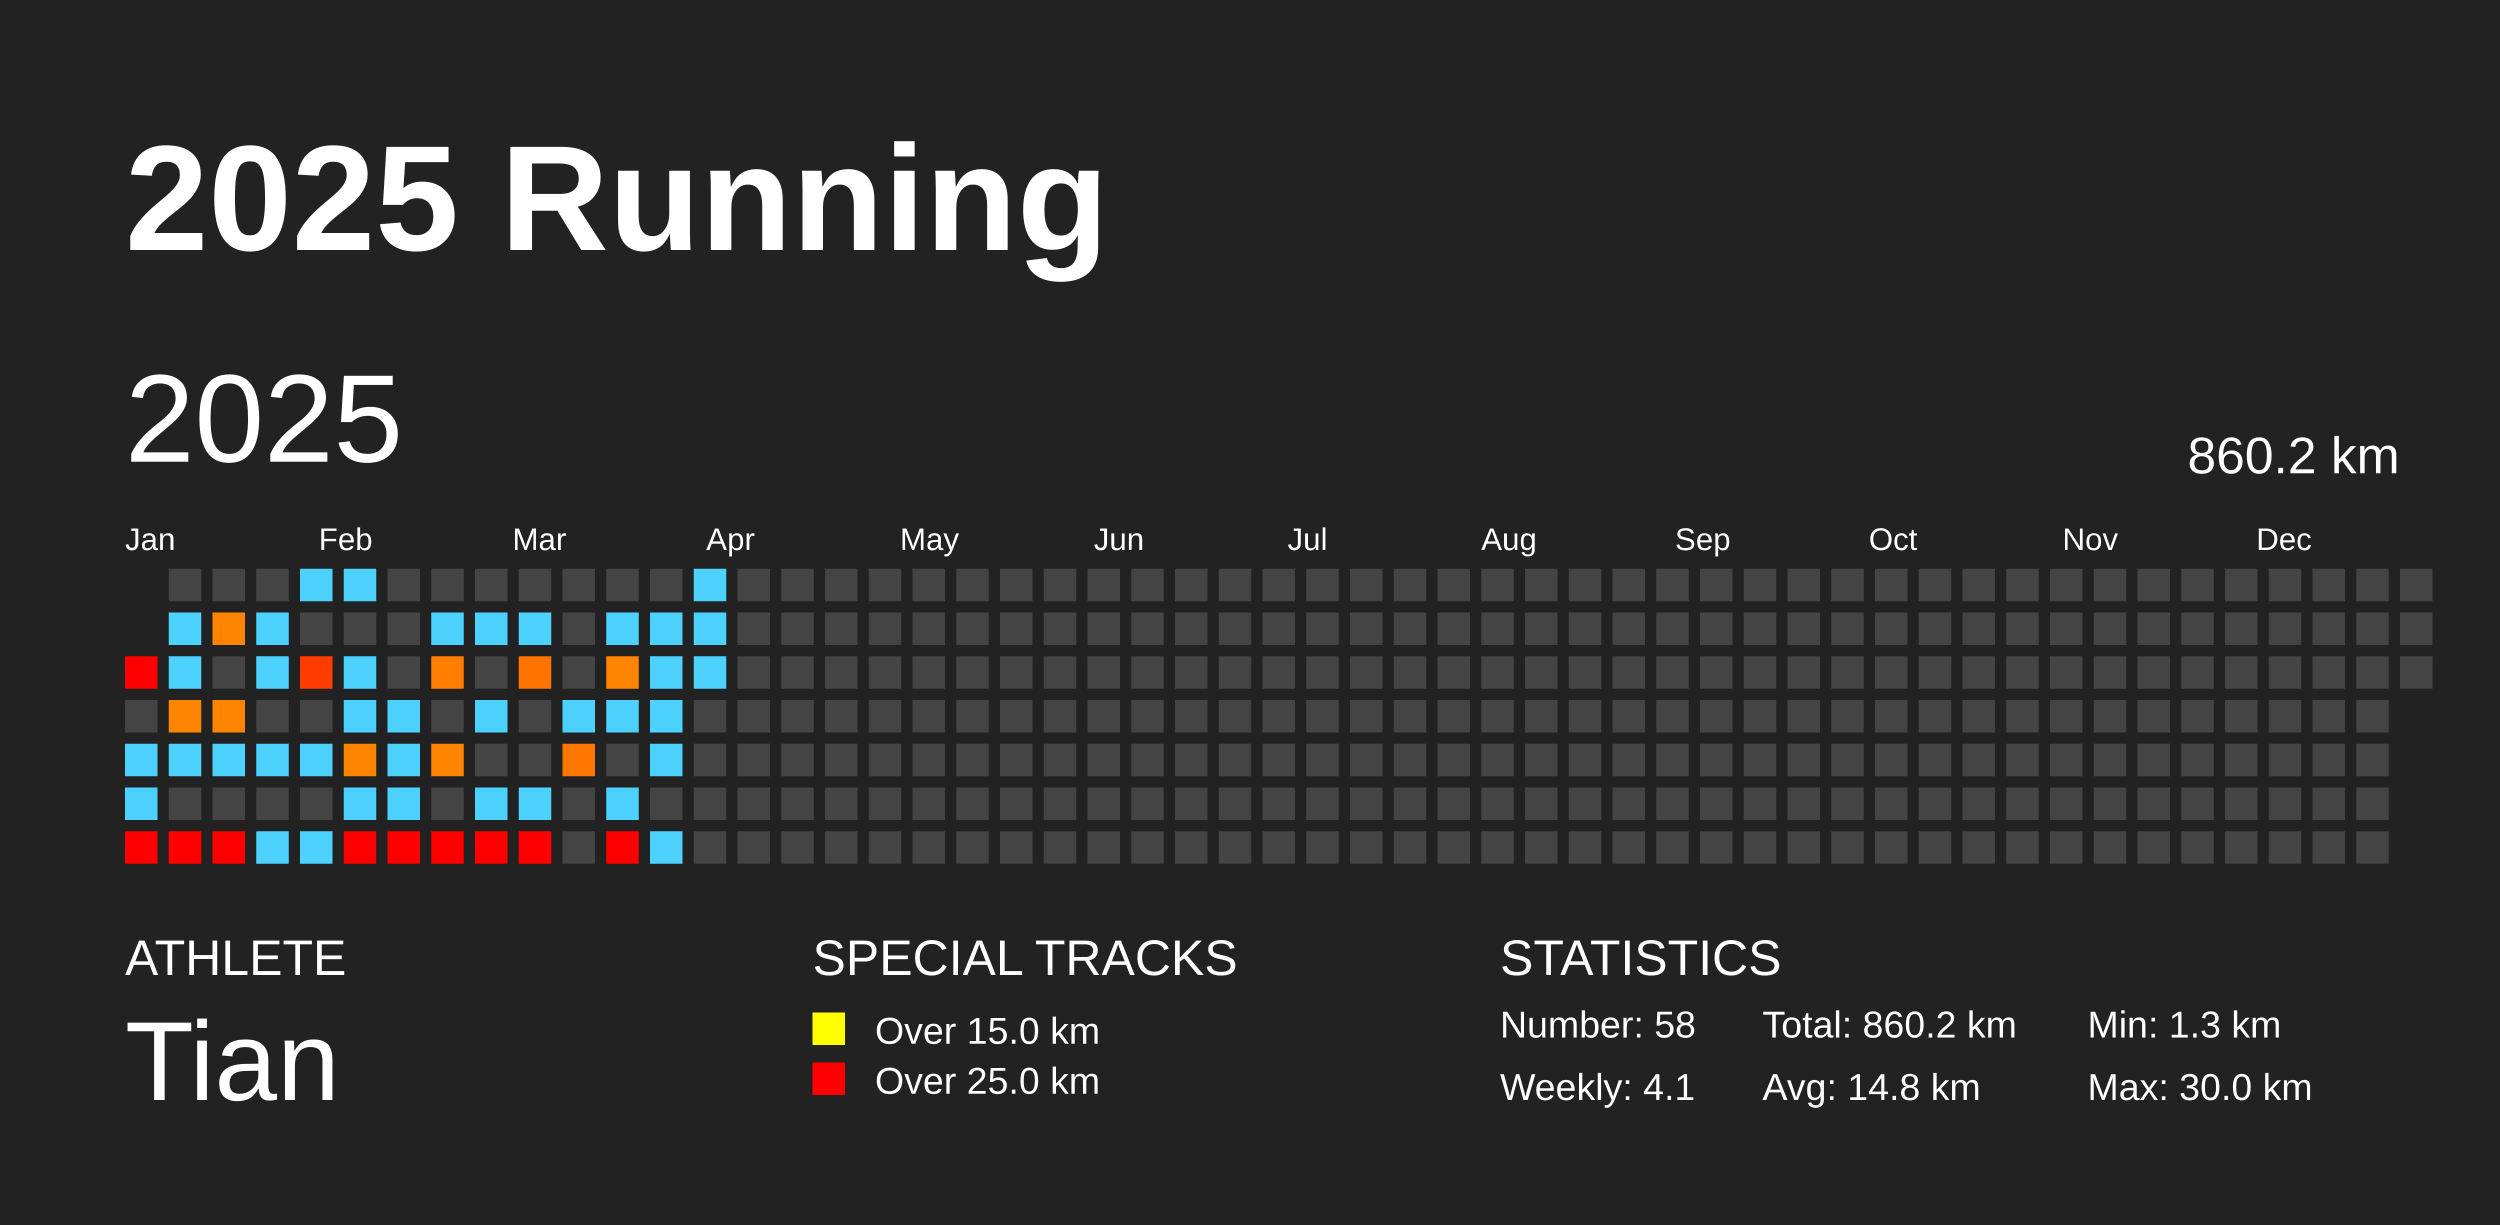
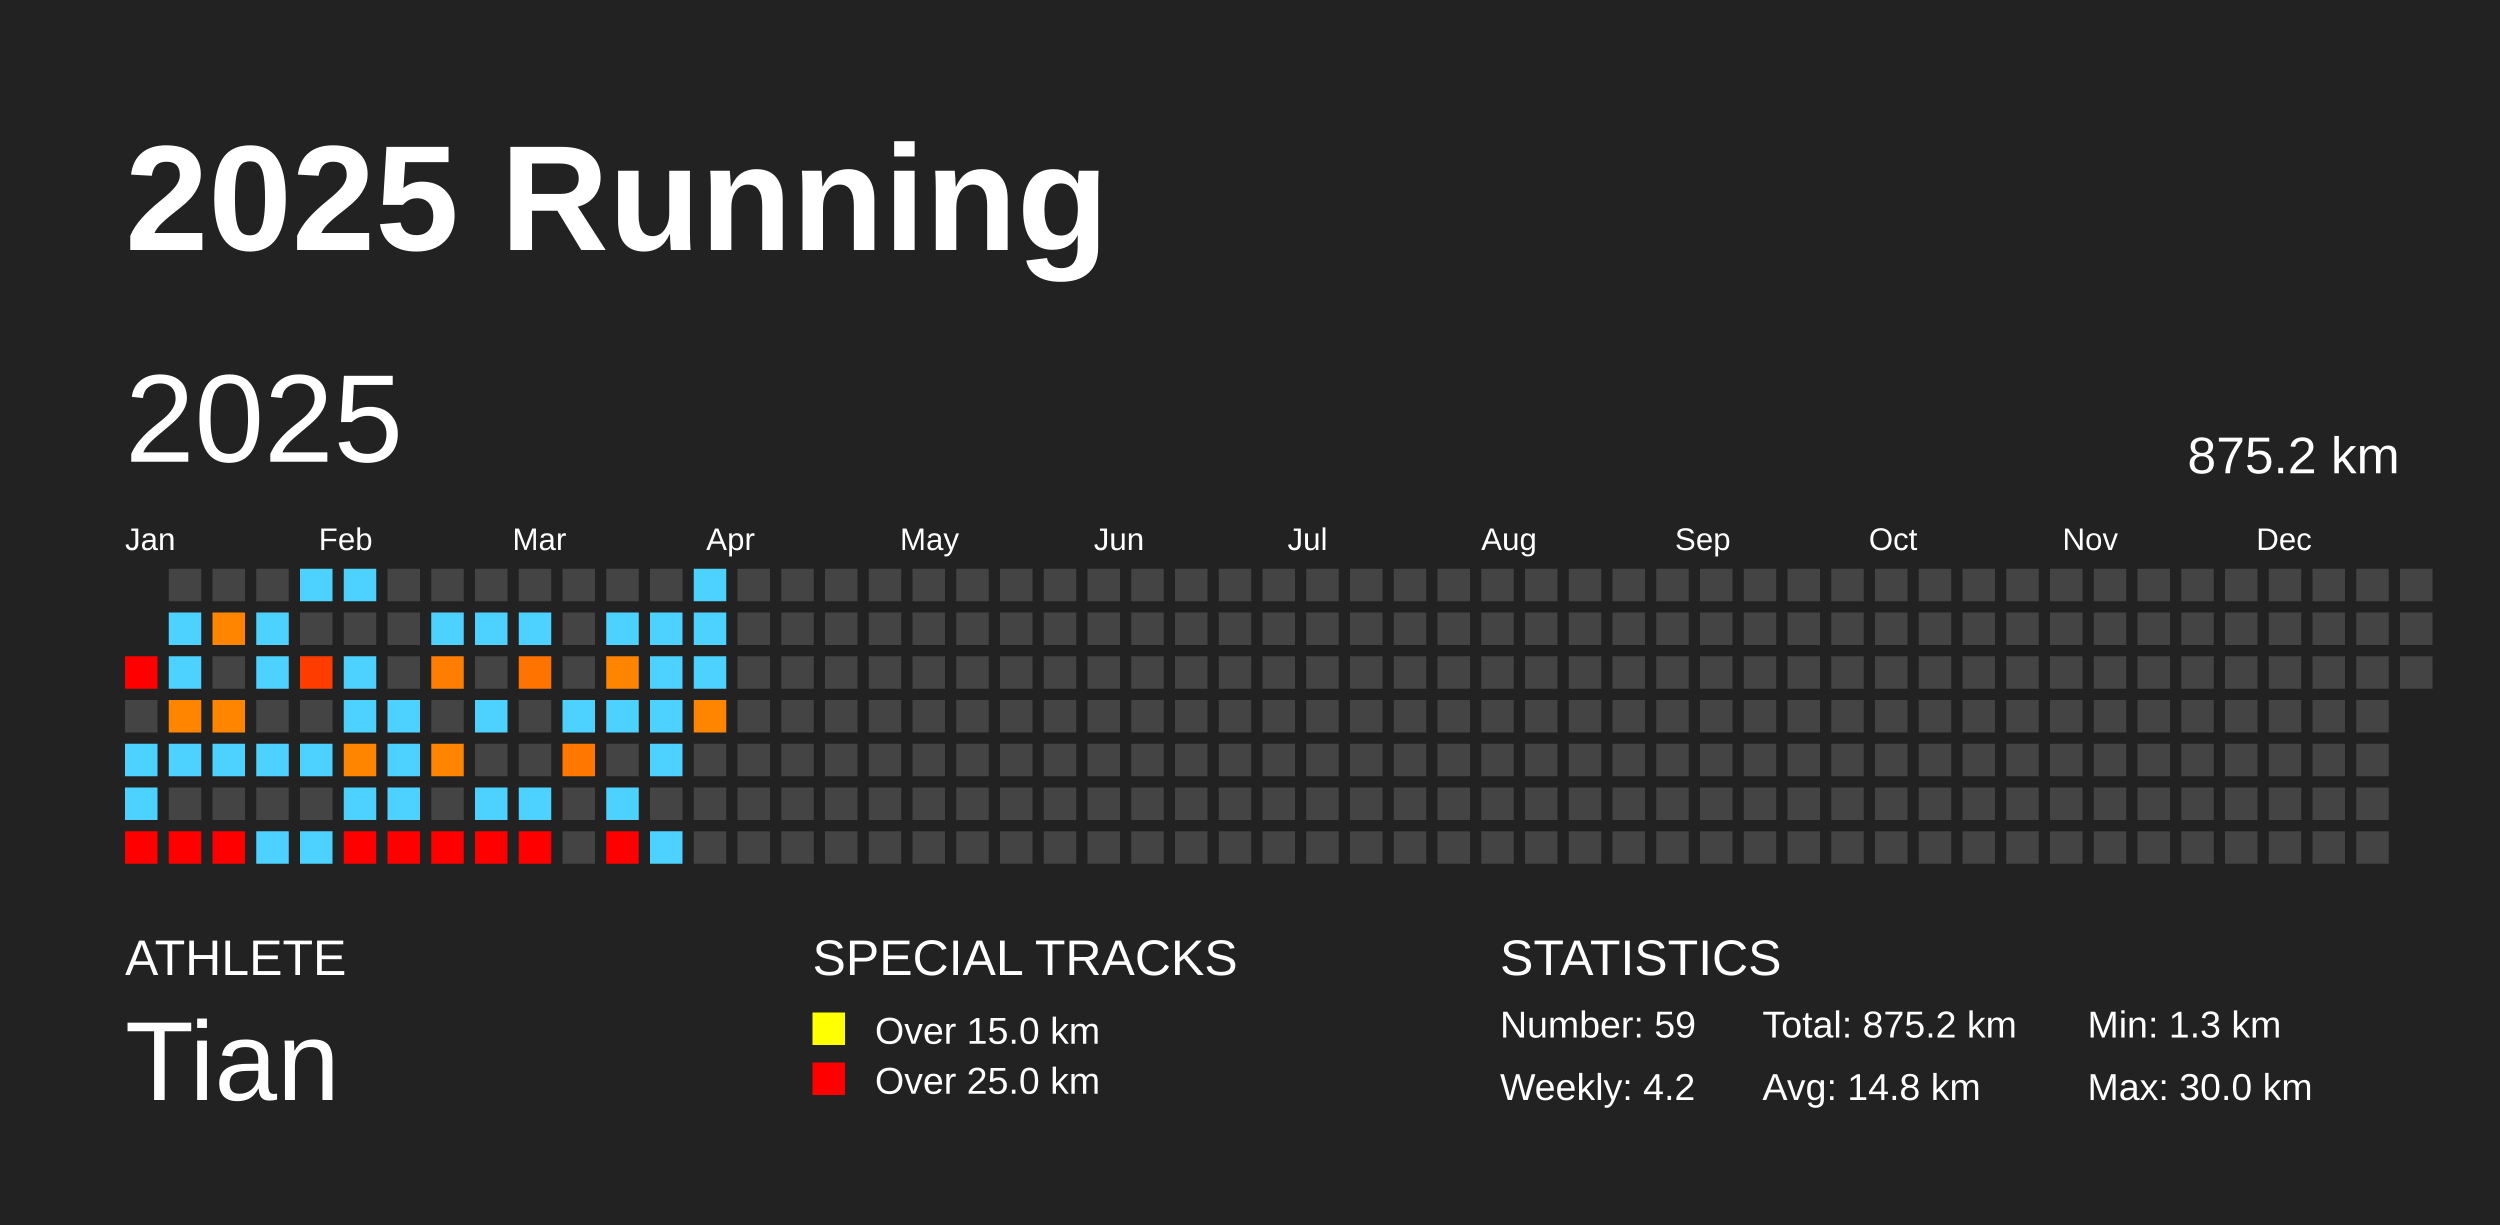
<svg xmlns="http://www.w3.org/2000/svg" baseProfile="full" height="98mm" version="1.1" viewBox="0,0,200,98" width="200mm">
  <defs />
  <rect fill="#222222" height="98" width="200" x="0" y="0" />
  <text fill="#FFFFFF" style="font-size:12px; font-family:Arial; font-weight:bold;" x="10" y="20">2025 Running</text>
  <text fill="#FFFFFF" style="font-size:4px; font-family:Arial" x="10" y="78">ATHLETE</text>
  <text fill="#FFFFFF" style="font-size:9px; font-family:Arial" x="10" y="88">Tian</text>
  <text fill="#FFFFFF" style="font-size:4px; font-family:Arial" x="65" y="78">SPECIAL TRACKS</text>
  <rect fill="yellow" height="2.6" width="2.6" x="65" y="81" />
  <text fill="#FFFFFF" style="font-size:3px; font-family:Arial" x="70" y="83.5">Over 15.0 km</text>
  <rect fill="red" height="2.6" width="2.6" x="65" y="85" />
  <text fill="#FFFFFF" style="font-size:3px; font-family:Arial" x="70" y="87.5">Over 25.0 km</text>
  <text fill="#FFFFFF" style="font-size:4px; font-family:Arial" x="120" y="78">STATISTICS</text>
-   <text fill="#FFFFFF" style="font-size:3px; font-family:Arial" x="120" y="83">Number: 58</text>
-   <text fill="#FFFFFF" style="font-size:3px; font-family:Arial" x="120" y="88">Weekly: 4.1</text>
-   <text fill="#FFFFFF" style="font-size:3px; font-family:Arial" x="141" y="83">Total: 860.2 km</text>
+   <text fill="#FFFFFF" style="font-size:3px; font-family:Arial" x="120" y="83">Number: 59</text>
+   <text fill="#FFFFFF" style="font-size:3px; font-family:Arial" x="120" y="88">Weekly: 4.2</text>
+   <text fill="#FFFFFF" style="font-size:3px; font-family:Arial" x="141" y="83">Total: 875.2 km</text>
  <text fill="#FFFFFF" style="font-size:3px; font-family:Arial" x="141" y="88">Avg: 14.8 km</text>
  <text fill="#FFFFFF" style="font-size:3px; font-family:Arial" x="167" y="83">Min: 1.3 km</text>
  <text fill="#FFFFFF" style="font-size:3px; font-family:Arial" x="167" y="88">Max: 30.0 km</text>
  <text dominant-baseline="hanging" fill="#FFFFFF" style="font-size:10.0px; font-family:Arial;" x="10" y="30">2025</text>
-   <text dominant-baseline="hanging" fill="#FFFFFF" style="font-size:4.125px; font-family:Arial;" x="175" y="35">860.2 km</text>
+   <text dominant-baseline="hanging" fill="#FFFFFF" style="font-size:4.125px; font-family:Arial;" x="175" y="35">875.2 km</text>
  <text fill="#FFFFFF" style="font-size:2.5px; font-family:Arial" x="10.0" y="44">Jan</text>
  <text fill="#FFFFFF" style="font-size:2.5px; font-family:Arial" x="25.5" y="44">Feb</text>
  <text fill="#FFFFFF" style="font-size:2.5px; font-family:Arial" x="41.0" y="44">Mar</text>
  <text fill="#FFFFFF" style="font-size:2.5px; font-family:Arial" x="56.5" y="44">Apr</text>
  <text fill="#FFFFFF" style="font-size:2.5px; font-family:Arial" x="72.0" y="44">May</text>
  <text fill="#FFFFFF" style="font-size:2.5px; font-family:Arial" x="87.5" y="44">Jun</text>
  <text fill="#FFFFFF" style="font-size:2.5px; font-family:Arial" x="103.0" y="44">Jul</text>
  <text fill="#FFFFFF" style="font-size:2.5px; font-family:Arial" x="118.5" y="44">Aug</text>
  <text fill="#FFFFFF" style="font-size:2.5px; font-family:Arial" x="134.0" y="44">Sep</text>
  <text fill="#FFFFFF" style="font-size:2.5px; font-family:Arial" x="149.5" y="44">Oct</text>
  <text fill="#FFFFFF" style="font-size:2.5px; font-family:Arial" x="165.0" y="44">Nov</text>
  <text fill="#FFFFFF" style="font-size:2.5px; font-family:Arial" x="180.5" y="44">Dec</text>
  <rect fill="red" height="2.6" width="2.6" x="10.0" y="52.5" />
  <rect fill="#444444" height="2.6" width="2.6" x="10.0" y="56.0" />
  <rect fill="#4dd2ff" height="2.6" width="2.6" x="10.0" y="59.5" />
  <rect fill="#4dd2ff" height="2.6" width="2.6" x="10.0" y="63.0" />
  <rect fill="red" height="2.6" width="2.6" x="10.0" y="66.5" />
  <rect fill="#444444" height="2.6" width="2.6" x="13.5" y="45.5" />
  <rect fill="#4dd2ff" height="2.6" width="2.6" x="13.5" y="49.0" />
  <rect fill="#4dd2ff" height="2.6" width="2.6" x="13.5" y="52.5" />
  <rect fill="#ff8500" height="2.6" width="2.6" x="13.5" y="56.0" />
  <rect fill="#4dd2ff" height="2.6" width="2.6" x="13.5" y="59.5" />
  <rect fill="#444444" height="2.6" width="2.6" x="13.5" y="63.0" />
  <rect fill="red" height="2.6" width="2.6" x="13.5" y="66.5" />
  <rect fill="#444444" height="2.6" width="2.6" x="17.0" y="45.5" />
  <rect fill="#ff8500" height="2.6" width="2.6" x="17.0" y="49.0" />
  <rect fill="#444444" height="2.6" width="2.6" x="17.0" y="52.5" />
  <rect fill="#ff8500" height="2.6" width="2.6" x="17.0" y="56.0" />
  <rect fill="#4dd2ff" height="2.6" width="2.6" x="17.0" y="59.5" />
  <rect fill="#444444" height="2.6" width="2.6" x="17.0" y="63.0" />
  <rect fill="red" height="2.6" width="2.6" x="17.0" y="66.5" />
  <rect fill="#444444" height="2.6" width="2.6" x="20.5" y="45.5" />
  <rect fill="#4dd2ff" height="2.6" width="2.6" x="20.5" y="49.0" />
  <rect fill="#4dd2ff" height="2.6" width="2.6" x="20.5" y="52.5" />
  <rect fill="#444444" height="2.6" width="2.6" x="20.5" y="56.0" />
  <rect fill="#4dd2ff" height="2.6" width="2.6" x="20.5" y="59.5" />
  <rect fill="#444444" height="2.6" width="2.6" x="20.5" y="63.0" />
  <rect fill="#4dd2ff" height="2.6" width="2.6" x="20.5" y="66.5" />
  <rect fill="#4dd2ff" height="2.6" width="2.6" x="24.0" y="45.5" />
  <rect fill="#444444" height="2.6" width="2.6" x="24.0" y="49.0" />
  <rect fill="#ff3c00" height="2.6" width="2.6" x="24.0" y="52.5" />
  <rect fill="#444444" height="2.6" width="2.6" x="24.0" y="56.0" />
  <rect fill="#4dd2ff" height="2.6" width="2.6" x="24.0" y="59.5" />
  <rect fill="#444444" height="2.6" width="2.6" x="24.0" y="63.0" />
  <rect fill="#4dd2ff" height="2.6" width="2.6" x="24.0" y="66.5" />
  <rect fill="#4dd2ff" height="2.6" width="2.6" x="27.5" y="45.5" />
  <rect fill="#444444" height="2.6" width="2.6" x="27.5" y="49.0" />
  <rect fill="#4dd2ff" height="2.6" width="2.6" x="27.5" y="52.5" />
  <rect fill="#4dd2ff" height="2.6" width="2.6" x="27.5" y="56.0" />
  <rect fill="#ff8500" height="2.6" width="2.6" x="27.5" y="59.5" />
  <rect fill="#4dd2ff" height="2.6" width="2.6" x="27.5" y="63.0" />
  <rect fill="red" height="2.6" width="2.6" x="27.5" y="66.5" />
  <rect fill="#444444" height="2.6" width="2.6" x="31.0" y="45.5" />
  <rect fill="#444444" height="2.6" width="2.6" x="31.0" y="49.0" />
  <rect fill="#444444" height="2.6" width="2.6" x="31.0" y="52.5" />
  <rect fill="#4dd2ff" height="2.6" width="2.6" x="31.0" y="56.0" />
  <rect fill="#4dd2ff" height="2.6" width="2.6" x="31.0" y="59.5" />
  <rect fill="#4dd2ff" height="2.6" width="2.6" x="31.0" y="63.0" />
  <rect fill="red" height="2.6" width="2.6" x="31.0" y="66.5" />
  <rect fill="#444444" height="2.6" width="2.6" x="34.5" y="45.5" />
  <rect fill="#4dd2ff" height="2.6" width="2.6" x="34.5" y="49.0" />
  <rect fill="#ff7d00" height="2.6" width="2.6" x="34.5" y="52.5" />
  <rect fill="#444444" height="2.6" width="2.6" x="34.5" y="56.0" />
  <rect fill="#ff8500" height="2.6" width="2.6" x="34.5" y="59.5" />
  <rect fill="#444444" height="2.6" width="2.6" x="34.5" y="63.0" />
  <rect fill="red" height="2.6" width="2.6" x="34.5" y="66.5" />
  <rect fill="#444444" height="2.6" width="2.6" x="38.0" y="45.5" />
  <rect fill="#4dd2ff" height="2.6" width="2.6" x="38.0" y="49.0" />
  <rect fill="#444444" height="2.6" width="2.6" x="38.0" y="52.5" />
  <rect fill="#4dd2ff" height="2.6" width="2.6" x="38.0" y="56.0" />
  <rect fill="#444444" height="2.6" width="2.6" x="38.0" y="59.5" />
  <rect fill="#4dd2ff" height="2.6" width="2.6" x="38.0" y="63.0" />
  <rect fill="red" height="2.6" width="2.6" x="38.0" y="66.5" />
  <rect fill="#444444" height="2.6" width="2.6" x="41.5" y="45.5" />
  <rect fill="#4dd2ff" height="2.6" width="2.6" x="41.5" y="49.0" />
  <rect fill="#ff7400" height="2.6" width="2.6" x="41.5" y="52.5" />
  <rect fill="#444444" height="2.6" width="2.6" x="41.5" y="56.0" />
  <rect fill="#444444" height="2.6" width="2.6" x="41.5" y="59.5" />
  <rect fill="#4dd2ff" height="2.6" width="2.6" x="41.5" y="63.0" />
  <rect fill="red" height="2.6" width="2.6" x="41.5" y="66.5" />
  <rect fill="#444444" height="2.6" width="2.6" x="45.0" y="45.5" />
  <rect fill="#444444" height="2.6" width="2.6" x="45.0" y="49.0" />
  <rect fill="#444444" height="2.6" width="2.6" x="45.0" y="52.5" />
  <rect fill="#4dd2ff" height="2.6" width="2.6" x="45.0" y="56.0" />
  <rect fill="#ff7700" height="2.6" width="2.6" x="45.0" y="59.5" />
  <rect fill="#444444" height="2.6" width="2.6" x="45.0" y="63.0" />
  <rect fill="#444444" height="2.6" width="2.6" x="45.0" y="66.5" />
  <rect fill="#444444" height="2.6" width="2.6" x="48.5" y="45.5" />
  <rect fill="#4dd2ff" height="2.6" width="2.6" x="48.5" y="49.0" />
  <rect fill="#ff8500" height="2.6" width="2.6" x="48.5" y="52.5" />
  <rect fill="#4dd2ff" height="2.6" width="2.6" x="48.5" y="56.0" />
  <rect fill="#444444" height="2.6" width="2.6" x="48.5" y="59.5" />
  <rect fill="#4dd2ff" height="2.6" width="2.6" x="48.5" y="63.0" />
  <rect fill="red" height="2.6" width="2.6" x="48.5" y="66.5" />
  <rect fill="#444444" height="2.6" width="2.6" x="52.0" y="45.5" />
  <rect fill="#4dd2ff" height="2.6" width="2.6" x="52.0" y="49.0" />
  <rect fill="#4dd2ff" height="2.6" width="2.6" x="52.0" y="52.5" />
  <rect fill="#4dd2ff" height="2.6" width="2.6" x="52.0" y="56.0" />
  <rect fill="#4dd2ff" height="2.6" width="2.6" x="52.0" y="59.5" />
  <rect fill="#444444" height="2.6" width="2.6" x="52.0" y="63.0" />
  <rect fill="#4dd2ff" height="2.6" width="2.6" x="52.0" y="66.5" />
  <rect fill="#4dd2ff" height="2.6" width="2.6" x="55.5" y="45.5" />
  <rect fill="#4dd2ff" height="2.6" width="2.6" x="55.5" y="49.0" />
  <rect fill="#4dd2ff" height="2.6" width="2.6" x="55.5" y="52.5" />
-   <rect fill="#444444" height="2.6" width="2.6" x="55.5" y="56.0" />
+   <rect fill="#ff8500" height="2.6" width="2.6" x="55.5" y="56.0" />
  <rect fill="#444444" height="2.6" width="2.6" x="55.5" y="59.5" />
  <rect fill="#444444" height="2.6" width="2.6" x="55.5" y="63.0" />
  <rect fill="#444444" height="2.6" width="2.6" x="55.5" y="66.5" />
  <rect fill="#444444" height="2.6" width="2.6" x="59.0" y="45.5" />
  <rect fill="#444444" height="2.6" width="2.6" x="59.0" y="49.0" />
  <rect fill="#444444" height="2.6" width="2.6" x="59.0" y="52.5" />
  <rect fill="#444444" height="2.6" width="2.6" x="59.0" y="56.0" />
  <rect fill="#444444" height="2.6" width="2.6" x="59.0" y="59.5" />
  <rect fill="#444444" height="2.6" width="2.6" x="59.0" y="63.0" />
  <rect fill="#444444" height="2.6" width="2.6" x="59.0" y="66.5" />
  <rect fill="#444444" height="2.6" width="2.6" x="62.5" y="45.5" />
  <rect fill="#444444" height="2.6" width="2.6" x="62.5" y="49.0" />
  <rect fill="#444444" height="2.6" width="2.6" x="62.5" y="52.5" />
  <rect fill="#444444" height="2.6" width="2.6" x="62.5" y="56.0" />
  <rect fill="#444444" height="2.6" width="2.6" x="62.5" y="59.5" />
  <rect fill="#444444" height="2.6" width="2.6" x="62.5" y="63.0" />
  <rect fill="#444444" height="2.6" width="2.6" x="62.5" y="66.5" />
  <rect fill="#444444" height="2.6" width="2.6" x="66.0" y="45.5" />
  <rect fill="#444444" height="2.6" width="2.6" x="66.0" y="49.0" />
  <rect fill="#444444" height="2.6" width="2.6" x="66.0" y="52.5" />
  <rect fill="#444444" height="2.6" width="2.6" x="66.0" y="56.0" />
  <rect fill="#444444" height="2.6" width="2.6" x="66.0" y="59.5" />
  <rect fill="#444444" height="2.6" width="2.6" x="66.0" y="63.0" />
  <rect fill="#444444" height="2.6" width="2.6" x="66.0" y="66.5" />
  <rect fill="#444444" height="2.6" width="2.6" x="69.5" y="45.5" />
  <rect fill="#444444" height="2.6" width="2.6" x="69.5" y="49.0" />
  <rect fill="#444444" height="2.6" width="2.6" x="69.5" y="52.5" />
  <rect fill="#444444" height="2.6" width="2.6" x="69.5" y="56.0" />
  <rect fill="#444444" height="2.6" width="2.6" x="69.5" y="59.5" />
  <rect fill="#444444" height="2.6" width="2.6" x="69.5" y="63.0" />
  <rect fill="#444444" height="2.6" width="2.6" x="69.5" y="66.5" />
  <rect fill="#444444" height="2.6" width="2.6" x="73.0" y="45.5" />
  <rect fill="#444444" height="2.6" width="2.6" x="73.0" y="49.0" />
  <rect fill="#444444" height="2.6" width="2.6" x="73.0" y="52.5" />
  <rect fill="#444444" height="2.6" width="2.6" x="73.0" y="56.0" />
  <rect fill="#444444" height="2.6" width="2.6" x="73.0" y="59.5" />
  <rect fill="#444444" height="2.6" width="2.6" x="73.0" y="63.0" />
  <rect fill="#444444" height="2.6" width="2.6" x="73.0" y="66.5" />
  <rect fill="#444444" height="2.6" width="2.6" x="76.5" y="45.5" />
  <rect fill="#444444" height="2.6" width="2.6" x="76.5" y="49.0" />
  <rect fill="#444444" height="2.6" width="2.6" x="76.5" y="52.5" />
  <rect fill="#444444" height="2.6" width="2.6" x="76.5" y="56.0" />
  <rect fill="#444444" height="2.6" width="2.6" x="76.5" y="59.5" />
  <rect fill="#444444" height="2.6" width="2.6" x="76.5" y="63.0" />
  <rect fill="#444444" height="2.6" width="2.6" x="76.5" y="66.5" />
  <rect fill="#444444" height="2.6" width="2.6" x="80.0" y="45.5" />
  <rect fill="#444444" height="2.6" width="2.6" x="80.0" y="49.0" />
  <rect fill="#444444" height="2.6" width="2.6" x="80.0" y="52.5" />
  <rect fill="#444444" height="2.6" width="2.6" x="80.0" y="56.0" />
  <rect fill="#444444" height="2.6" width="2.6" x="80.0" y="59.5" />
  <rect fill="#444444" height="2.6" width="2.6" x="80.0" y="63.0" />
  <rect fill="#444444" height="2.6" width="2.6" x="80.0" y="66.5" />
  <rect fill="#444444" height="2.6" width="2.6" x="83.5" y="45.5" />
  <rect fill="#444444" height="2.6" width="2.6" x="83.5" y="49.0" />
  <rect fill="#444444" height="2.6" width="2.6" x="83.5" y="52.5" />
  <rect fill="#444444" height="2.6" width="2.6" x="83.5" y="56.0" />
  <rect fill="#444444" height="2.6" width="2.6" x="83.5" y="59.5" />
  <rect fill="#444444" height="2.6" width="2.6" x="83.5" y="63.0" />
  <rect fill="#444444" height="2.6" width="2.6" x="83.5" y="66.5" />
  <rect fill="#444444" height="2.6" width="2.6" x="87.0" y="45.5" />
  <rect fill="#444444" height="2.6" width="2.6" x="87.0" y="49.0" />
  <rect fill="#444444" height="2.6" width="2.6" x="87.0" y="52.5" />
  <rect fill="#444444" height="2.6" width="2.6" x="87.0" y="56.0" />
  <rect fill="#444444" height="2.6" width="2.6" x="87.0" y="59.5" />
  <rect fill="#444444" height="2.6" width="2.6" x="87.0" y="63.0" />
  <rect fill="#444444" height="2.6" width="2.6" x="87.0" y="66.5" />
  <rect fill="#444444" height="2.6" width="2.6" x="90.5" y="45.5" />
  <rect fill="#444444" height="2.6" width="2.6" x="90.5" y="49.0" />
  <rect fill="#444444" height="2.6" width="2.6" x="90.5" y="52.5" />
  <rect fill="#444444" height="2.6" width="2.6" x="90.5" y="56.0" />
  <rect fill="#444444" height="2.6" width="2.6" x="90.5" y="59.5" />
  <rect fill="#444444" height="2.6" width="2.6" x="90.5" y="63.0" />
  <rect fill="#444444" height="2.6" width="2.6" x="90.5" y="66.5" />
  <rect fill="#444444" height="2.6" width="2.6" x="94.0" y="45.5" />
  <rect fill="#444444" height="2.6" width="2.6" x="94.0" y="49.0" />
  <rect fill="#444444" height="2.6" width="2.6" x="94.0" y="52.5" />
  <rect fill="#444444" height="2.6" width="2.6" x="94.0" y="56.0" />
  <rect fill="#444444" height="2.6" width="2.6" x="94.0" y="59.5" />
  <rect fill="#444444" height="2.6" width="2.6" x="94.0" y="63.0" />
  <rect fill="#444444" height="2.6" width="2.6" x="94.0" y="66.5" />
  <rect fill="#444444" height="2.6" width="2.6" x="97.5" y="45.5" />
  <rect fill="#444444" height="2.6" width="2.6" x="97.5" y="49.0" />
  <rect fill="#444444" height="2.6" width="2.6" x="97.5" y="52.5" />
  <rect fill="#444444" height="2.6" width="2.6" x="97.5" y="56.0" />
  <rect fill="#444444" height="2.6" width="2.6" x="97.5" y="59.5" />
  <rect fill="#444444" height="2.6" width="2.6" x="97.5" y="63.0" />
  <rect fill="#444444" height="2.6" width="2.6" x="97.5" y="66.5" />
  <rect fill="#444444" height="2.6" width="2.6" x="101.0" y="45.5" />
  <rect fill="#444444" height="2.6" width="2.6" x="101.0" y="49.0" />
  <rect fill="#444444" height="2.6" width="2.6" x="101.0" y="52.5" />
  <rect fill="#444444" height="2.6" width="2.6" x="101.0" y="56.0" />
  <rect fill="#444444" height="2.6" width="2.6" x="101.0" y="59.5" />
  <rect fill="#444444" height="2.6" width="2.6" x="101.0" y="63.0" />
  <rect fill="#444444" height="2.6" width="2.6" x="101.0" y="66.5" />
  <rect fill="#444444" height="2.6" width="2.6" x="104.5" y="45.5" />
  <rect fill="#444444" height="2.6" width="2.6" x="104.5" y="49.0" />
  <rect fill="#444444" height="2.6" width="2.6" x="104.5" y="52.5" />
  <rect fill="#444444" height="2.6" width="2.6" x="104.5" y="56.0" />
  <rect fill="#444444" height="2.6" width="2.6" x="104.5" y="59.5" />
  <rect fill="#444444" height="2.6" width="2.6" x="104.5" y="63.0" />
  <rect fill="#444444" height="2.6" width="2.6" x="104.5" y="66.5" />
  <rect fill="#444444" height="2.6" width="2.6" x="108.0" y="45.5" />
  <rect fill="#444444" height="2.6" width="2.6" x="108.0" y="49.0" />
  <rect fill="#444444" height="2.6" width="2.6" x="108.0" y="52.5" />
  <rect fill="#444444" height="2.6" width="2.6" x="108.0" y="56.0" />
  <rect fill="#444444" height="2.6" width="2.6" x="108.0" y="59.5" />
  <rect fill="#444444" height="2.6" width="2.6" x="108.0" y="63.0" />
  <rect fill="#444444" height="2.6" width="2.6" x="108.0" y="66.5" />
  <rect fill="#444444" height="2.6" width="2.6" x="111.5" y="45.5" />
  <rect fill="#444444" height="2.6" width="2.6" x="111.5" y="49.0" />
  <rect fill="#444444" height="2.6" width="2.6" x="111.5" y="52.5" />
  <rect fill="#444444" height="2.6" width="2.6" x="111.5" y="56.0" />
  <rect fill="#444444" height="2.6" width="2.6" x="111.5" y="59.5" />
  <rect fill="#444444" height="2.6" width="2.6" x="111.5" y="63.0" />
  <rect fill="#444444" height="2.6" width="2.6" x="111.5" y="66.5" />
  <rect fill="#444444" height="2.6" width="2.6" x="115.0" y="45.5" />
  <rect fill="#444444" height="2.6" width="2.6" x="115.0" y="49.0" />
  <rect fill="#444444" height="2.6" width="2.6" x="115.0" y="52.5" />
  <rect fill="#444444" height="2.6" width="2.6" x="115.0" y="56.0" />
  <rect fill="#444444" height="2.6" width="2.6" x="115.0" y="59.5" />
  <rect fill="#444444" height="2.6" width="2.6" x="115.0" y="63.0" />
  <rect fill="#444444" height="2.6" width="2.6" x="115.0" y="66.5" />
  <rect fill="#444444" height="2.6" width="2.6" x="118.5" y="45.5" />
  <rect fill="#444444" height="2.6" width="2.6" x="118.5" y="49.0" />
  <rect fill="#444444" height="2.6" width="2.6" x="118.5" y="52.5" />
  <rect fill="#444444" height="2.6" width="2.6" x="118.5" y="56.0" />
  <rect fill="#444444" height="2.6" width="2.6" x="118.5" y="59.5" />
  <rect fill="#444444" height="2.6" width="2.6" x="118.5" y="63.0" />
  <rect fill="#444444" height="2.6" width="2.6" x="118.5" y="66.5" />
  <rect fill="#444444" height="2.6" width="2.6" x="122.0" y="45.5" />
  <rect fill="#444444" height="2.6" width="2.6" x="122.0" y="49.0" />
  <rect fill="#444444" height="2.6" width="2.6" x="122.0" y="52.5" />
  <rect fill="#444444" height="2.6" width="2.6" x="122.0" y="56.0" />
  <rect fill="#444444" height="2.6" width="2.6" x="122.0" y="59.5" />
  <rect fill="#444444" height="2.6" width="2.6" x="122.0" y="63.0" />
  <rect fill="#444444" height="2.6" width="2.6" x="122.0" y="66.5" />
  <rect fill="#444444" height="2.6" width="2.6" x="125.5" y="45.5" />
  <rect fill="#444444" height="2.6" width="2.6" x="125.5" y="49.0" />
  <rect fill="#444444" height="2.6" width="2.6" x="125.5" y="52.5" />
  <rect fill="#444444" height="2.6" width="2.6" x="125.5" y="56.0" />
  <rect fill="#444444" height="2.6" width="2.6" x="125.5" y="59.5" />
  <rect fill="#444444" height="2.6" width="2.6" x="125.5" y="63.0" />
  <rect fill="#444444" height="2.6" width="2.6" x="125.5" y="66.5" />
  <rect fill="#444444" height="2.6" width="2.6" x="129.0" y="45.5" />
  <rect fill="#444444" height="2.6" width="2.6" x="129.0" y="49.0" />
  <rect fill="#444444" height="2.6" width="2.6" x="129.0" y="52.5" />
  <rect fill="#444444" height="2.6" width="2.6" x="129.0" y="56.0" />
  <rect fill="#444444" height="2.6" width="2.6" x="129.0" y="59.5" />
  <rect fill="#444444" height="2.6" width="2.6" x="129.0" y="63.0" />
  <rect fill="#444444" height="2.6" width="2.6" x="129.0" y="66.5" />
  <rect fill="#444444" height="2.6" width="2.6" x="132.5" y="45.5" />
  <rect fill="#444444" height="2.6" width="2.6" x="132.5" y="49.0" />
  <rect fill="#444444" height="2.6" width="2.6" x="132.5" y="52.5" />
  <rect fill="#444444" height="2.6" width="2.6" x="132.5" y="56.0" />
  <rect fill="#444444" height="2.6" width="2.6" x="132.5" y="59.5" />
  <rect fill="#444444" height="2.6" width="2.6" x="132.5" y="63.0" />
  <rect fill="#444444" height="2.6" width="2.6" x="132.5" y="66.5" />
  <rect fill="#444444" height="2.6" width="2.6" x="136.0" y="45.5" />
  <rect fill="#444444" height="2.6" width="2.6" x="136.0" y="49.0" />
  <rect fill="#444444" height="2.6" width="2.6" x="136.0" y="52.5" />
  <rect fill="#444444" height="2.6" width="2.6" x="136.0" y="56.0" />
  <rect fill="#444444" height="2.6" width="2.6" x="136.0" y="59.5" />
  <rect fill="#444444" height="2.6" width="2.6" x="136.0" y="63.0" />
  <rect fill="#444444" height="2.6" width="2.6" x="136.0" y="66.5" />
  <rect fill="#444444" height="2.6" width="2.6" x="139.5" y="45.5" />
  <rect fill="#444444" height="2.6" width="2.6" x="139.5" y="49.0" />
  <rect fill="#444444" height="2.6" width="2.6" x="139.5" y="52.5" />
  <rect fill="#444444" height="2.6" width="2.6" x="139.5" y="56.0" />
  <rect fill="#444444" height="2.6" width="2.6" x="139.5" y="59.5" />
  <rect fill="#444444" height="2.6" width="2.6" x="139.5" y="63.0" />
  <rect fill="#444444" height="2.6" width="2.6" x="139.5" y="66.5" />
  <rect fill="#444444" height="2.6" width="2.6" x="143.0" y="45.5" />
  <rect fill="#444444" height="2.6" width="2.6" x="143.0" y="49.0" />
  <rect fill="#444444" height="2.6" width="2.6" x="143.0" y="52.5" />
  <rect fill="#444444" height="2.6" width="2.6" x="143.0" y="56.0" />
  <rect fill="#444444" height="2.6" width="2.6" x="143.0" y="59.5" />
  <rect fill="#444444" height="2.6" width="2.6" x="143.0" y="63.0" />
  <rect fill="#444444" height="2.6" width="2.6" x="143.0" y="66.5" />
  <rect fill="#444444" height="2.6" width="2.6" x="146.5" y="45.5" />
  <rect fill="#444444" height="2.6" width="2.6" x="146.5" y="49.0" />
  <rect fill="#444444" height="2.6" width="2.6" x="146.5" y="52.5" />
  <rect fill="#444444" height="2.6" width="2.6" x="146.5" y="56.0" />
  <rect fill="#444444" height="2.6" width="2.6" x="146.5" y="59.5" />
  <rect fill="#444444" height="2.6" width="2.6" x="146.5" y="63.0" />
  <rect fill="#444444" height="2.6" width="2.6" x="146.5" y="66.5" />
  <rect fill="#444444" height="2.6" width="2.6" x="150.0" y="45.5" />
  <rect fill="#444444" height="2.6" width="2.6" x="150.0" y="49.0" />
  <rect fill="#444444" height="2.6" width="2.6" x="150.0" y="52.5" />
  <rect fill="#444444" height="2.6" width="2.6" x="150.0" y="56.0" />
  <rect fill="#444444" height="2.6" width="2.6" x="150.0" y="59.5" />
  <rect fill="#444444" height="2.6" width="2.6" x="150.0" y="63.0" />
  <rect fill="#444444" height="2.6" width="2.6" x="150.0" y="66.5" />
  <rect fill="#444444" height="2.6" width="2.6" x="153.5" y="45.5" />
  <rect fill="#444444" height="2.6" width="2.6" x="153.5" y="49.0" />
  <rect fill="#444444" height="2.6" width="2.6" x="153.5" y="52.5" />
  <rect fill="#444444" height="2.6" width="2.6" x="153.5" y="56.0" />
  <rect fill="#444444" height="2.6" width="2.6" x="153.5" y="59.5" />
  <rect fill="#444444" height="2.6" width="2.6" x="153.5" y="63.0" />
  <rect fill="#444444" height="2.6" width="2.6" x="153.5" y="66.5" />
  <rect fill="#444444" height="2.6" width="2.6" x="157.0" y="45.5" />
  <rect fill="#444444" height="2.6" width="2.6" x="157.0" y="49.0" />
  <rect fill="#444444" height="2.6" width="2.6" x="157.0" y="52.5" />
  <rect fill="#444444" height="2.6" width="2.6" x="157.0" y="56.0" />
  <rect fill="#444444" height="2.6" width="2.6" x="157.0" y="59.5" />
  <rect fill="#444444" height="2.6" width="2.6" x="157.0" y="63.0" />
  <rect fill="#444444" height="2.6" width="2.6" x="157.0" y="66.5" />
  <rect fill="#444444" height="2.6" width="2.6" x="160.5" y="45.5" />
  <rect fill="#444444" height="2.6" width="2.6" x="160.5" y="49.0" />
  <rect fill="#444444" height="2.6" width="2.6" x="160.5" y="52.5" />
  <rect fill="#444444" height="2.6" width="2.6" x="160.5" y="56.0" />
  <rect fill="#444444" height="2.6" width="2.6" x="160.5" y="59.5" />
  <rect fill="#444444" height="2.6" width="2.6" x="160.5" y="63.0" />
  <rect fill="#444444" height="2.6" width="2.6" x="160.5" y="66.5" />
  <rect fill="#444444" height="2.6" width="2.6" x="164.0" y="45.5" />
  <rect fill="#444444" height="2.6" width="2.6" x="164.0" y="49.0" />
  <rect fill="#444444" height="2.6" width="2.6" x="164.0" y="52.5" />
  <rect fill="#444444" height="2.6" width="2.6" x="164.0" y="56.0" />
  <rect fill="#444444" height="2.6" width="2.6" x="164.0" y="59.5" />
  <rect fill="#444444" height="2.6" width="2.6" x="164.0" y="63.0" />
  <rect fill="#444444" height="2.6" width="2.6" x="164.0" y="66.5" />
  <rect fill="#444444" height="2.6" width="2.6" x="167.5" y="45.5" />
  <rect fill="#444444" height="2.6" width="2.6" x="167.5" y="49.0" />
  <rect fill="#444444" height="2.6" width="2.6" x="167.5" y="52.5" />
  <rect fill="#444444" height="2.6" width="2.6" x="167.5" y="56.0" />
  <rect fill="#444444" height="2.6" width="2.6" x="167.5" y="59.5" />
  <rect fill="#444444" height="2.6" width="2.6" x="167.5" y="63.0" />
  <rect fill="#444444" height="2.6" width="2.6" x="167.5" y="66.5" />
  <rect fill="#444444" height="2.6" width="2.6" x="171.0" y="45.5" />
  <rect fill="#444444" height="2.6" width="2.6" x="171.0" y="49.0" />
  <rect fill="#444444" height="2.6" width="2.6" x="171.0" y="52.5" />
  <rect fill="#444444" height="2.6" width="2.6" x="171.0" y="56.0" />
  <rect fill="#444444" height="2.6" width="2.6" x="171.0" y="59.5" />
  <rect fill="#444444" height="2.6" width="2.6" x="171.0" y="63.0" />
  <rect fill="#444444" height="2.6" width="2.6" x="171.0" y="66.5" />
  <rect fill="#444444" height="2.6" width="2.6" x="174.5" y="45.5" />
  <rect fill="#444444" height="2.6" width="2.6" x="174.5" y="49.0" />
  <rect fill="#444444" height="2.6" width="2.6" x="174.5" y="52.5" />
  <rect fill="#444444" height="2.6" width="2.6" x="174.5" y="56.0" />
  <rect fill="#444444" height="2.6" width="2.6" x="174.5" y="59.5" />
  <rect fill="#444444" height="2.6" width="2.6" x="174.5" y="63.0" />
  <rect fill="#444444" height="2.6" width="2.6" x="174.5" y="66.5" />
  <rect fill="#444444" height="2.6" width="2.6" x="178.0" y="45.5" />
  <rect fill="#444444" height="2.6" width="2.6" x="178.0" y="49.0" />
  <rect fill="#444444" height="2.6" width="2.6" x="178.0" y="52.5" />
  <rect fill="#444444" height="2.6" width="2.6" x="178.0" y="56.0" />
  <rect fill="#444444" height="2.6" width="2.6" x="178.0" y="59.5" />
  <rect fill="#444444" height="2.6" width="2.6" x="178.0" y="63.0" />
  <rect fill="#444444" height="2.6" width="2.6" x="178.0" y="66.5" />
  <rect fill="#444444" height="2.6" width="2.6" x="181.5" y="45.5" />
  <rect fill="#444444" height="2.6" width="2.6" x="181.5" y="49.0" />
  <rect fill="#444444" height="2.6" width="2.6" x="181.5" y="52.5" />
  <rect fill="#444444" height="2.6" width="2.6" x="181.5" y="56.0" />
  <rect fill="#444444" height="2.6" width="2.6" x="181.5" y="59.5" />
  <rect fill="#444444" height="2.6" width="2.6" x="181.5" y="63.0" />
  <rect fill="#444444" height="2.6" width="2.6" x="181.5" y="66.5" />
  <rect fill="#444444" height="2.6" width="2.6" x="185.0" y="45.5" />
  <rect fill="#444444" height="2.6" width="2.6" x="185.0" y="49.0" />
  <rect fill="#444444" height="2.6" width="2.6" x="185.0" y="52.5" />
  <rect fill="#444444" height="2.6" width="2.6" x="185.0" y="56.0" />
  <rect fill="#444444" height="2.6" width="2.6" x="185.0" y="59.5" />
  <rect fill="#444444" height="2.6" width="2.6" x="185.0" y="63.0" />
  <rect fill="#444444" height="2.6" width="2.6" x="185.0" y="66.5" />
  <rect fill="#444444" height="2.6" width="2.6" x="188.5" y="45.5" />
  <rect fill="#444444" height="2.6" width="2.6" x="188.5" y="49.0" />
  <rect fill="#444444" height="2.6" width="2.6" x="188.5" y="52.5" />
  <rect fill="#444444" height="2.6" width="2.6" x="188.5" y="56.0" />
  <rect fill="#444444" height="2.6" width="2.6" x="188.5" y="59.5" />
  <rect fill="#444444" height="2.6" width="2.6" x="188.5" y="63.0" />
  <rect fill="#444444" height="2.6" width="2.6" x="188.5" y="66.5" />
  <rect fill="#444444" height="2.6" width="2.6" x="192.0" y="45.5" />
  <rect fill="#444444" height="2.6" width="2.6" x="192.0" y="49.0" />
  <rect fill="#444444" height="2.6" width="2.6" x="192.0" y="52.5" />
</svg>
